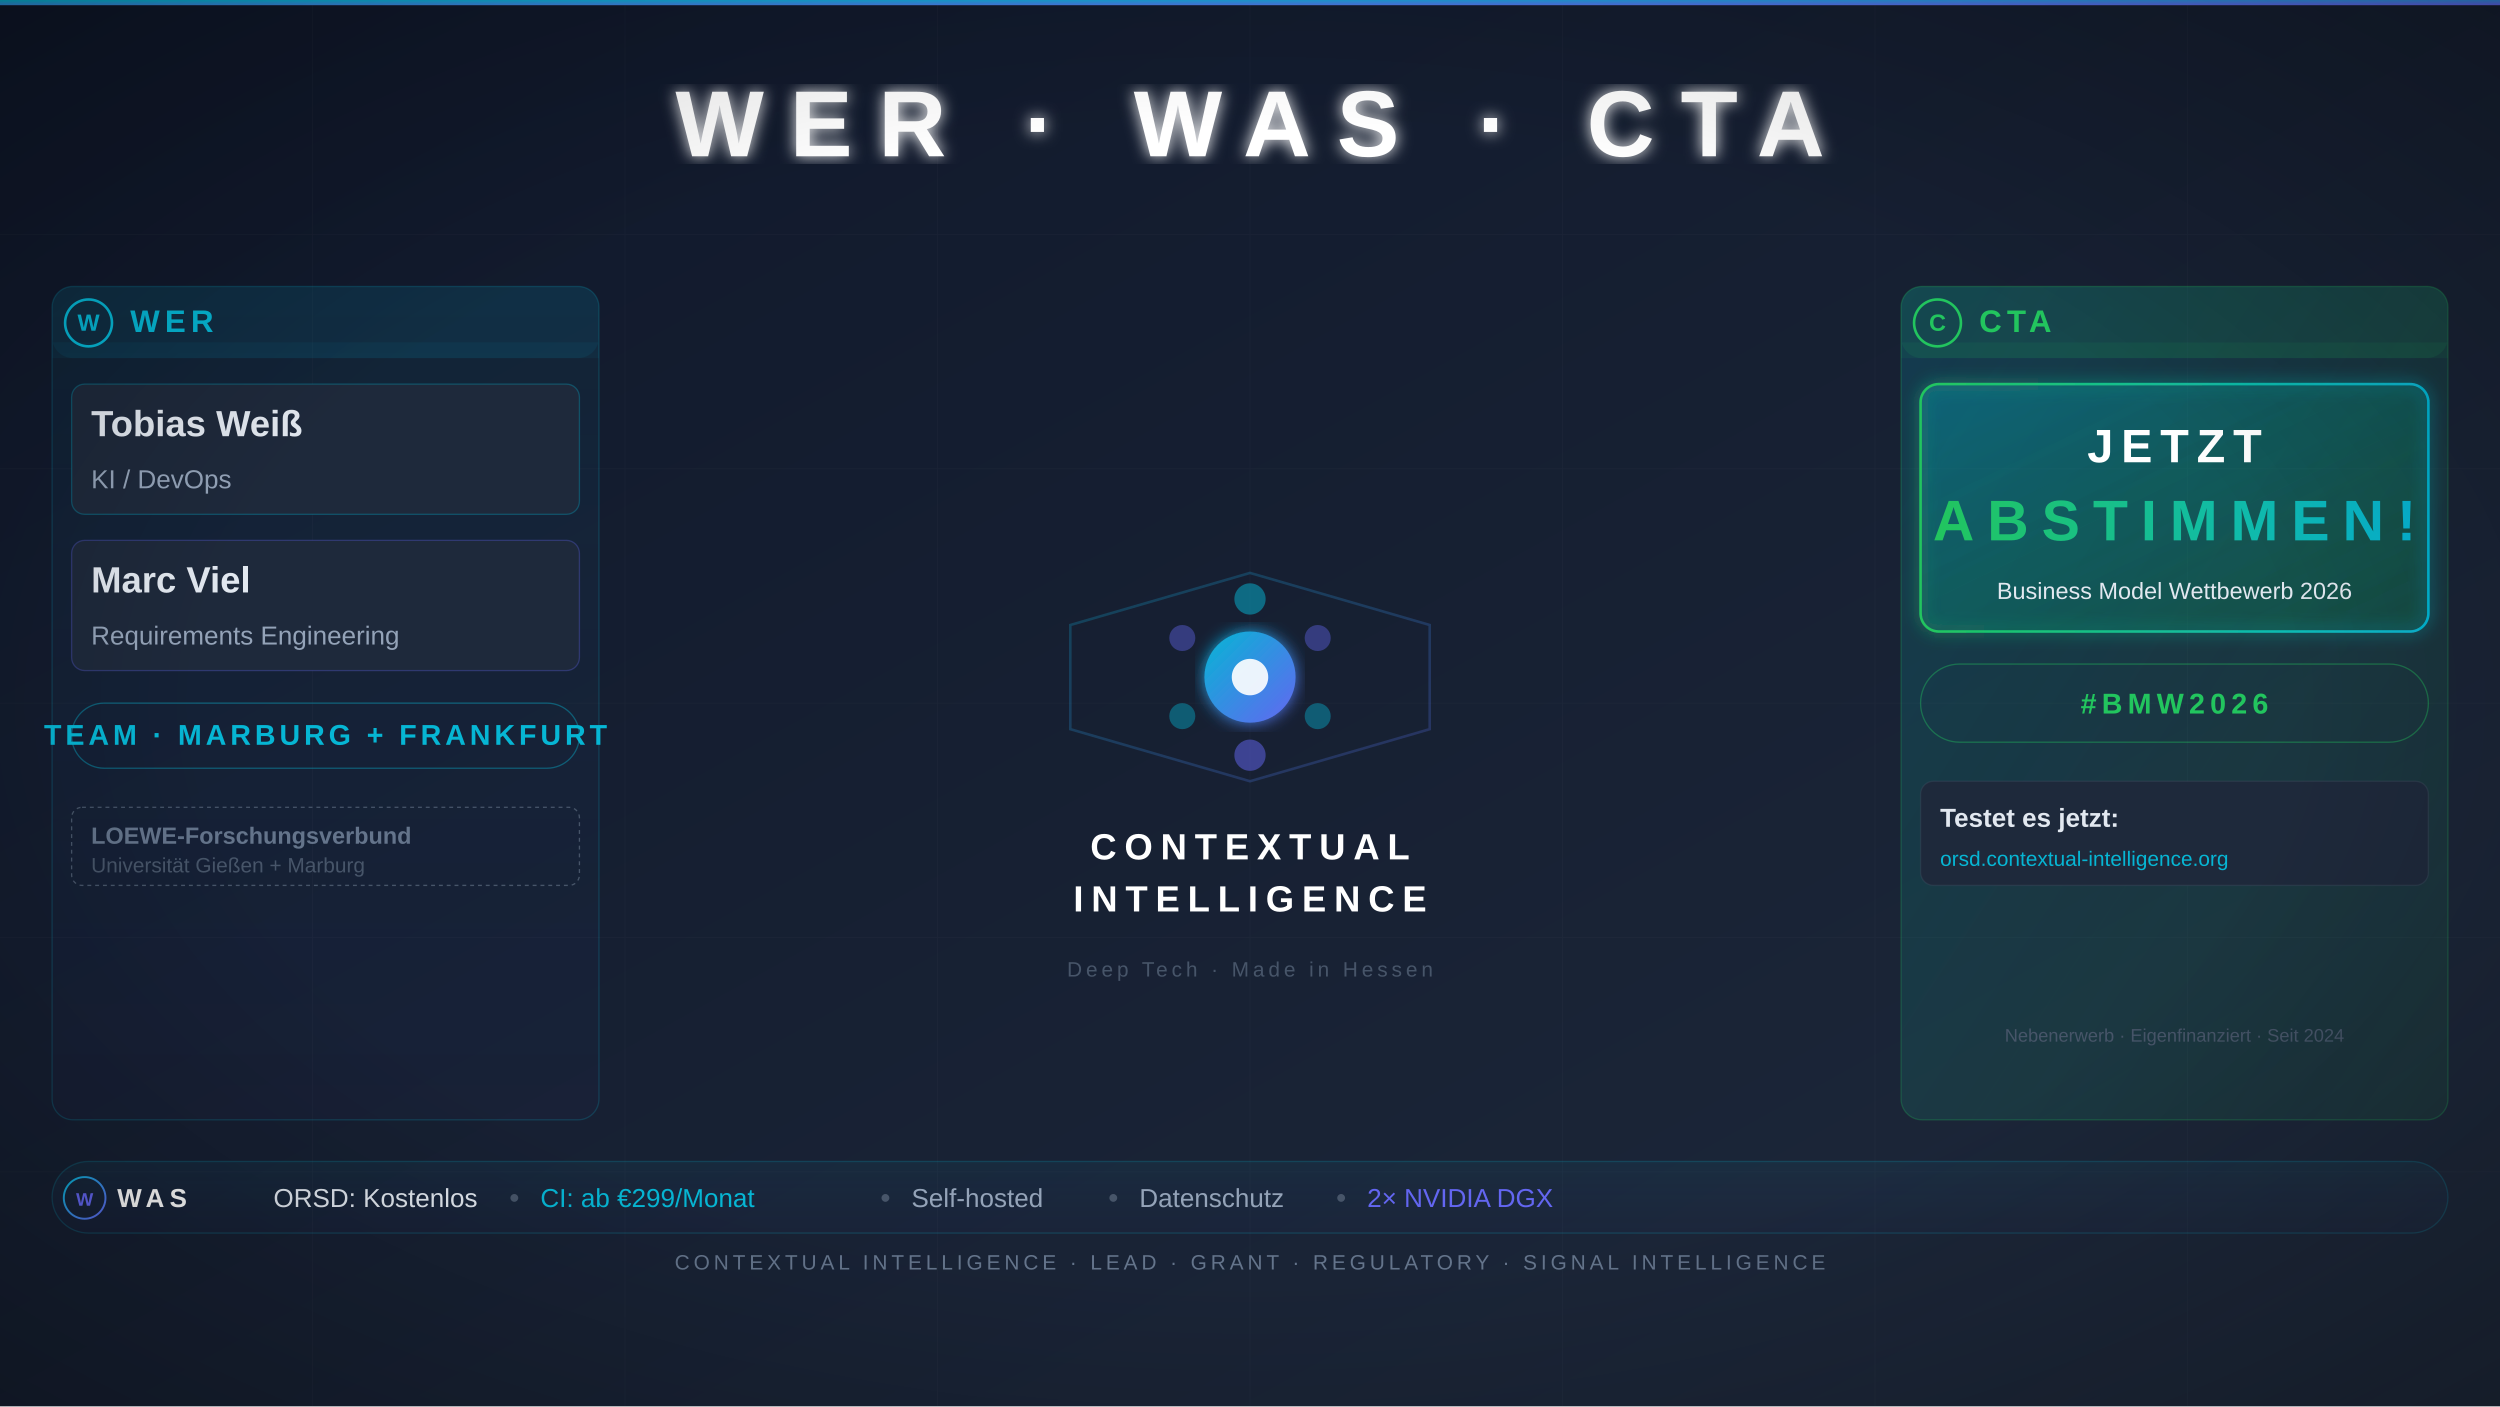
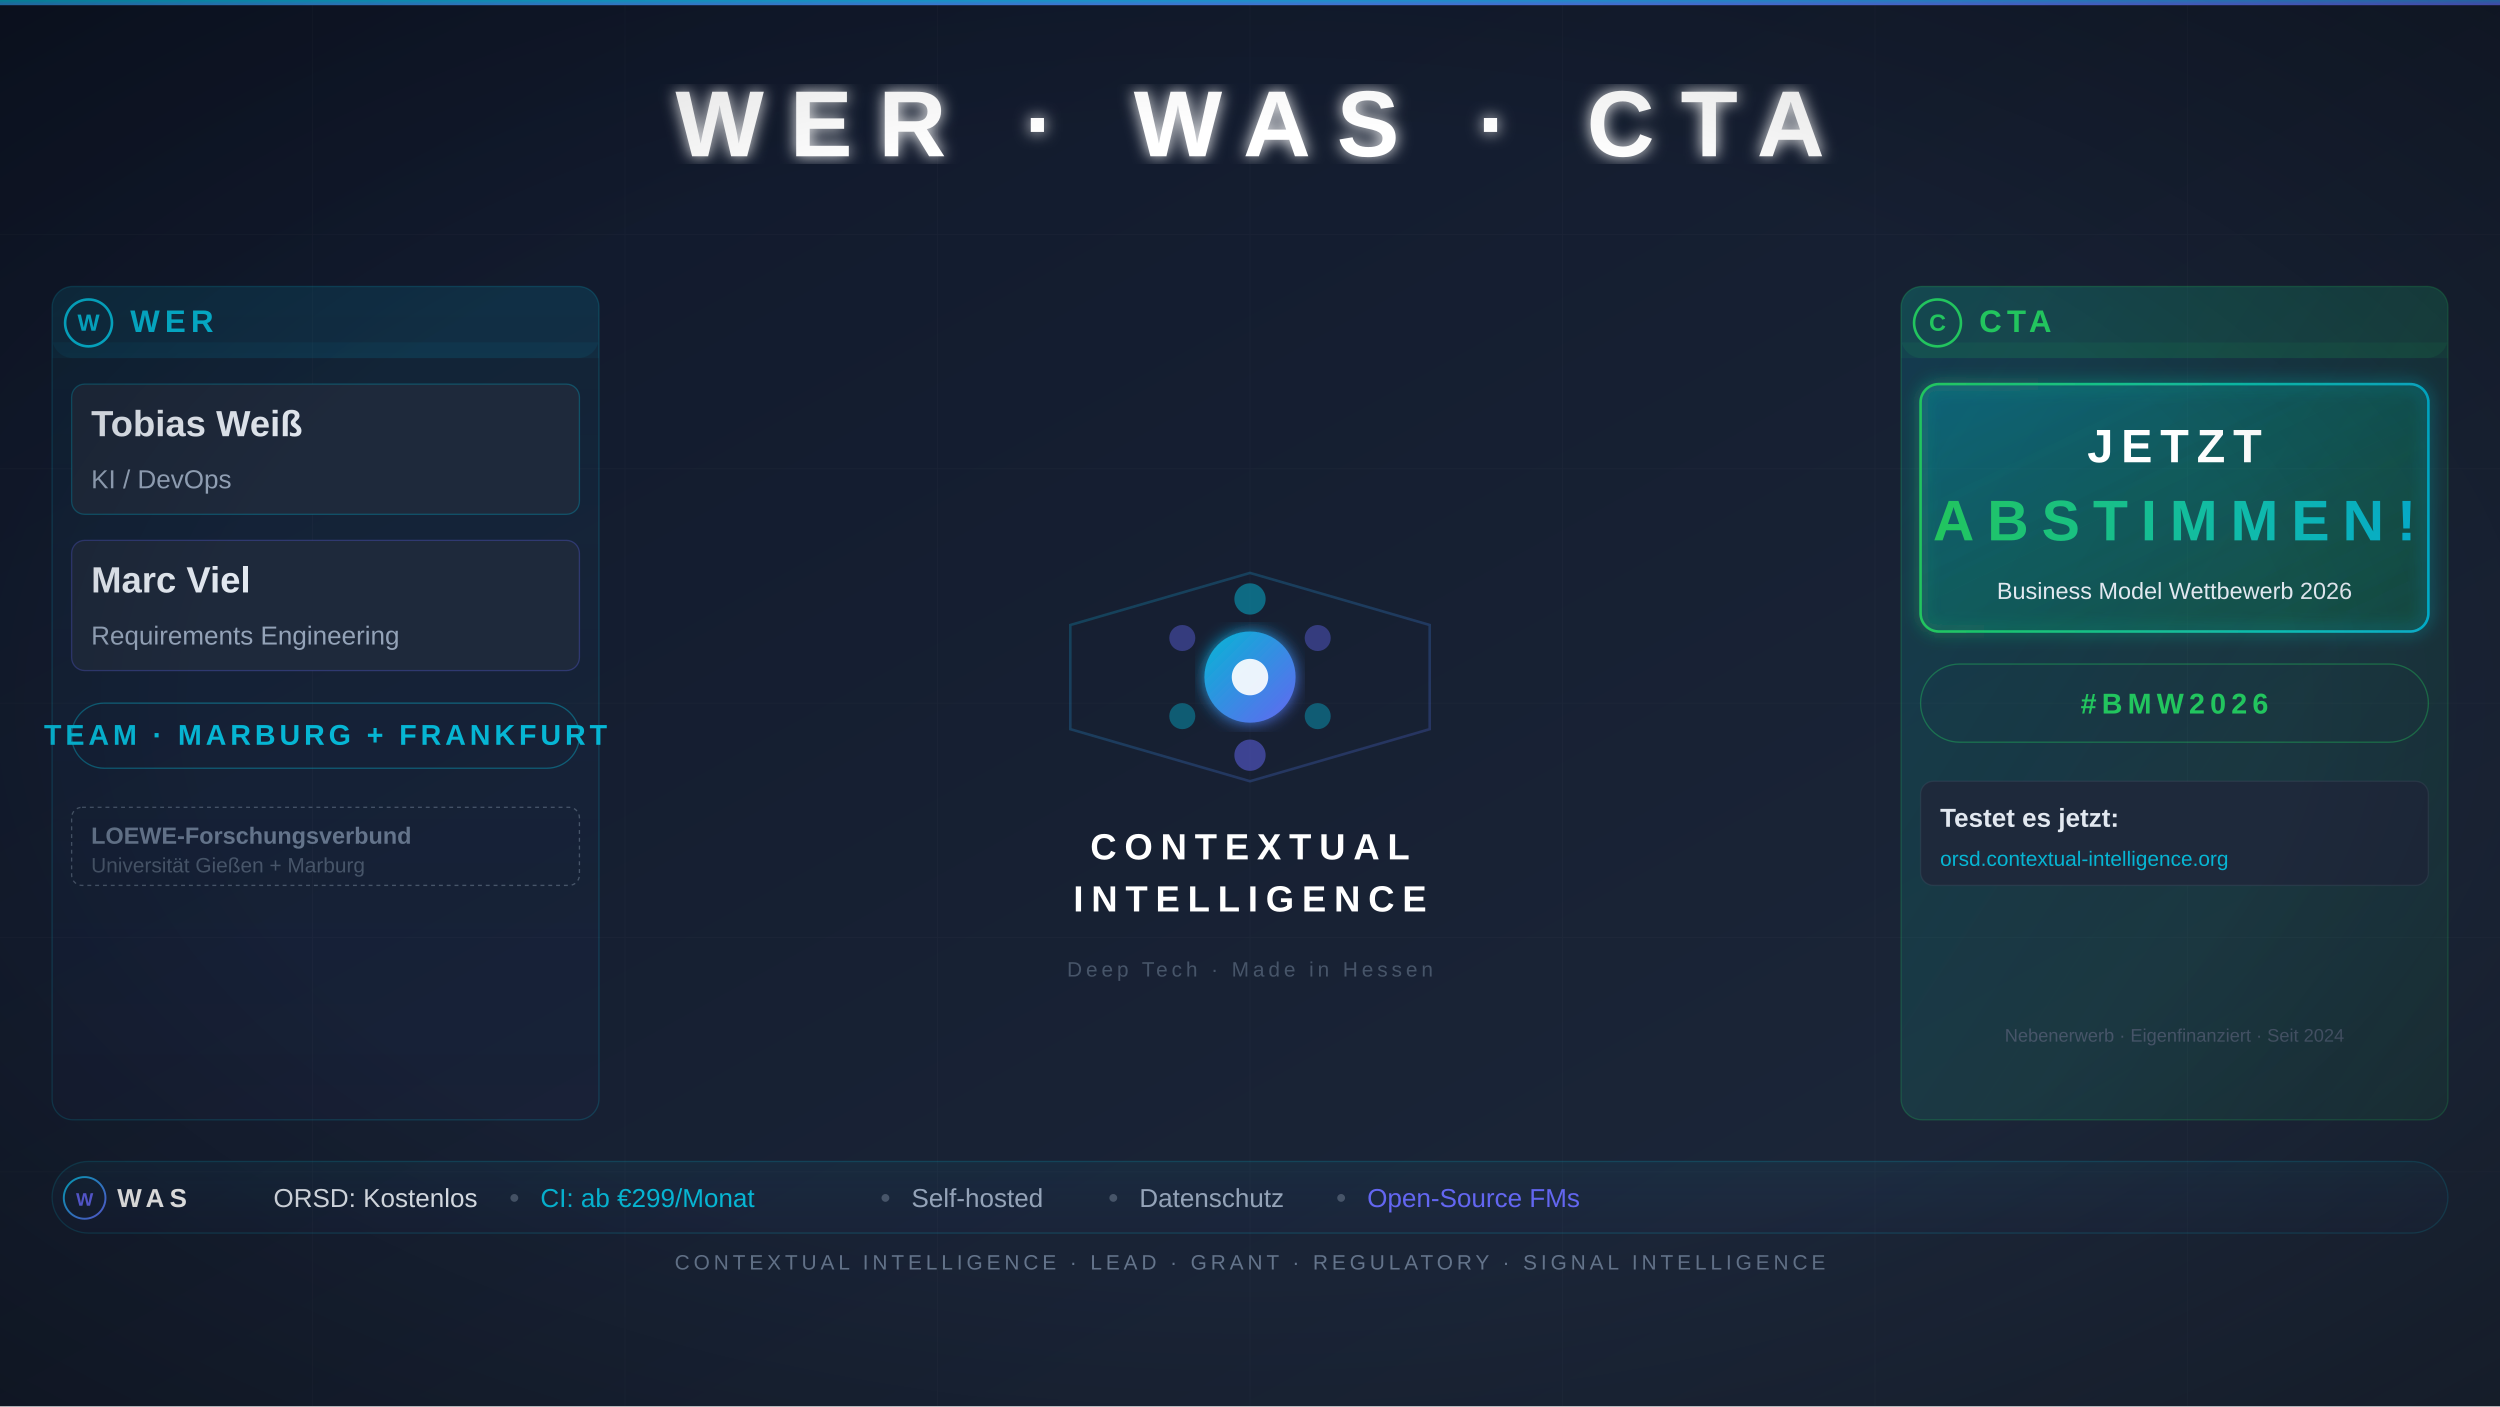
<svg xmlns="http://www.w3.org/2000/svg" viewBox="0 0 1920 1080" width="1920" height="1080">
  <defs>
    <linearGradient id="bg" x1="0%" y1="0%" x2="100%" y2="100%">
      <stop offset="0%" stop-color="#0f172a" />
      <stop offset="100%" stop-color="#1e293b" />
    </linearGradient>
    <linearGradient id="accent" x1="0%" y1="0%" x2="100%" y2="100%">
      <stop offset="0%" stop-color="#06b6d4" />
      <stop offset="100%" stop-color="#6366f1" />
    </linearGradient>
    <linearGradient id="colBg" x1="0%" y1="0%" x2="0%" y2="100%">
      <stop offset="0%" stop-color="#06b6d4" stop-opacity="0.06" />
      <stop offset="100%" stop-color="#6366f1" stop-opacity="0.02" />
    </linearGradient>
    <linearGradient id="ctaGrad" x1="0%" y1="0%" x2="100%" y2="100%">
      <stop offset="0%" stop-color="#06b6d4" stop-opacity="0.18" />
      <stop offset="100%" stop-color="#22c55e" stop-opacity="0.08" />
    </linearGradient>
    <linearGradient id="votingGrad" x1="0%" y1="0%" x2="100%" y2="0%">
      <stop offset="0%" stop-color="#22c55e" />
      <stop offset="100%" stop-color="#06b6d4" />
    </linearGradient>
    <filter id="glow">
      <feGaussianBlur stdDeviation="6" result="b" />
      <feMerge>
        <feMergeNode in="b" />
        <feMergeNode in="SourceGraphic" />
      </feMerge>
    </filter>
    <filter id="softGlow">
      <feGaussianBlur stdDeviation="40" result="b" />
      <feMerge>
        <feMergeNode in="b" />
        <feMergeNode in="SourceGraphic" />
      </feMerge>
    </filter>
    <radialGradient id="vignette" cx="50%" cy="50%" r="75%">
      <stop offset="55%" stop-color="#000" stop-opacity="0" />
      <stop offset="100%" stop-color="#000" stop-opacity="0.35" />
    </radialGradient>
  </defs>
  <rect width="1920" height="1080" fill="url(#bg)" />
  <g opacity="0.03" stroke="#ffffff" stroke-width="0.5">
    <line x1="0" y1="180" x2="1920" y2="180" />
    <line x1="0" y1="360" x2="1920" y2="360" />
    <line x1="0" y1="540" x2="1920" y2="540" />
    <line x1="0" y1="720" x2="1920" y2="720" />
    <line x1="0" y1="900" x2="1920" y2="900" />
    <line x1="240" y1="0" x2="240" y2="1080" />
    <line x1="480" y1="0" x2="480" y2="1080" />
    <line x1="720" y1="0" x2="720" y2="1080" />
    <line x1="960" y1="0" x2="960" y2="1080" />
    <line x1="1200" y1="0" x2="1200" y2="1080" />
    <line x1="1440" y1="0" x2="1440" y2="1080" />
    <line x1="1680" y1="0" x2="1680" y2="1080" />
  </g>
  <rect x="0" y="0" width="1920" height="4" fill="url(#accent)" />
  <text x="960" y="120" font-family="'Segoe UI','Helvetica Neue',Arial,sans-serif" font-size="72" font-weight="700" fill="#ffffff" letter-spacing="20" text-anchor="middle" filter="url(#glow)">WER · WAS · CTA</text>
  <line x1="760" y1="150" x2="1160" y2="150" stroke="url(#accent)" stroke-width="2" stroke-linecap="round" />
  <g transform="translate(40, 220)">
    <rect x="0" y="0" width="420" height="640" rx="16" fill="url(#colBg)" stroke="#06b6d4" stroke-width="1" stroke-opacity="0.2" />
    <rect x="0" y="0" width="420" height="55" rx="16" fill="#06b6d4" fill-opacity="0.08" />
    <rect x="0" y="43" width="420" height="12" fill="#06b6d4" fill-opacity="0.06" />
    <circle cx="28" cy="28" r="18" fill="none" stroke="#06b6d4" stroke-width="2" />
    <text x="28" y="34" font-family="Arial,sans-serif" font-size="18" fill="#06b6d4" text-anchor="middle" font-weight="700">W</text>
    <text x="60" y="35" font-family="'Segoe UI',Arial,sans-serif" font-size="24" font-weight="700" fill="#06b6d4" letter-spacing="4">WER</text>
    <rect x="15" y="75" width="390" height="100" rx="10" fill="#1e293b" stroke="#06b6d4" stroke-width="1" stroke-opacity="0.3" />
    <text x="30" y="115" font-family="'Segoe UI',Arial,sans-serif" font-size="28" font-weight="700" fill="#e2e8f0">Tobias Weiß</text>
    <text x="30" y="155" font-family="'Segoe UI',Arial,sans-serif" font-size="20" fill="#94a3b8">KI / DevOps</text>
    <rect x="15" y="195" width="390" height="100" rx="10" fill="#1e293b" stroke="#6366f1" stroke-width="1" stroke-opacity="0.3" />
    <text x="30" y="235" font-family="'Segoe UI',Arial,sans-serif" font-size="28" font-weight="700" fill="#e2e8f0">Marc Viel</text>
    <text x="30" y="275" font-family="'Segoe UI',Arial,sans-serif" font-size="20" fill="#94a3b8">Requirements Engineering</text>
    <rect x="15" y="320" width="390" height="50" rx="25" fill="none" stroke="#06b6d4" stroke-width="1" stroke-opacity="0.4" />
    <text x="210" y="352" font-family="'Segoe UI',Arial,sans-serif" font-size="22" font-weight="700" fill="#06b6d4" text-anchor="middle" letter-spacing="3">TEAM · MARBURG + FRANKFURT</text>
    <rect x="15" y="400" width="390" height="60" rx="8" fill="none" stroke="#475569" stroke-width="1" stroke-dasharray="3" />
    <text x="30" y="428" font-family="'Segoe UI',Arial,sans-serif" font-size="18" font-weight="600" fill="#64748b">LOEWE-Forschungsverbund</text>
    <text x="30" y="450" font-family="'Segoe UI',Arial,sans-serif" font-size="16" fill="#475569">Universität Gießen + Marburg</text>
  </g>
  <g transform="translate(960, 520)">
    <polygon points="0,-80 138,-40 138,40 0,80 -138,40 -138,-40" fill="none" stroke="url(#accent)" stroke-width="2" opacity="0.25" />
    <circle cx="0" cy="0" r="35" fill="url(#accent)" filter="url(#glow)" />
    <circle cx="0" cy="0" r="14" fill="#ffffff" opacity="0.9" />
    <circle cx="0" cy="-60" r="12" fill="#06b6d4" opacity="0.5" />
    <circle cx="52" cy="-30" r="10" fill="#6366f1" opacity="0.4" />
    <circle cx="52" cy="30" r="10" fill="#06b6d4" opacity="0.4" />
    <circle cx="0" cy="60" r="12" fill="#6366f1" opacity="0.5" />
    <circle cx="-52" cy="30" r="10" fill="#06b6d4" opacity="0.4" />
    <circle cx="-52" cy="-30" r="10" fill="#6366f1" opacity="0.4" />
  </g>
  <text x="960" y="660" font-family="'Segoe UI','Helvetica Neue',Arial,sans-serif" font-size="28" font-weight="700" fill="#ffffff" letter-spacing="6" text-anchor="middle">CONTEXTUAL</text>
  <text x="960" y="700" font-family="'Segoe UI','Helvetica Neue',Arial,sans-serif" font-size="28" font-weight="700" fill="#ffffff" letter-spacing="6" text-anchor="middle">INTELLIGENCE</text>
  <text x="960" y="750" font-family="'Segoe UI',Arial,sans-serif" font-size="16" fill="#475569" letter-spacing="3" text-anchor="middle">Deep Tech · Made in Hessen</text>
  <g transform="translate(1460, 220)">
    <rect x="0" y="0" width="420" height="640" rx="16" fill="url(#ctaGrad)" stroke="#22c55e" stroke-width="1" stroke-opacity="0.25" />
    <rect x="0" y="0" width="420" height="55" rx="16" fill="#22c55e" fill-opacity="0.1" />
    <rect x="0" y="43" width="420" height="12" fill="#22c55e" fill-opacity="0.08" />
    <circle cx="28" cy="28" r="18" fill="none" stroke="#22c55e" stroke-width="2" />
    <text x="28" y="34" font-family="Arial,sans-serif" font-size="18" fill="#22c55e" text-anchor="middle" font-weight="700">C</text>
    <text x="60" y="35" font-family="'Segoe UI',Arial,sans-serif" font-size="24" font-weight="700" fill="#22c55e" letter-spacing="4">CTA</text>
    <rect x="15" y="75" width="390" height="190" rx="14" fill="url(#ctaGrad)" stroke="url(#votingGrad)" stroke-width="2" filter="url(#glow)" />
    <text x="210" y="135" font-family="'Segoe UI',Arial,sans-serif" font-size="36" font-weight="700" fill="#ffffff" text-anchor="middle" letter-spacing="6">JETZT</text>
    <text x="210" y="195" font-family="'Segoe UI',Arial,sans-serif" font-size="44" font-weight="800" fill="url(#votingGrad)" text-anchor="middle" letter-spacing="10">ABSTIMMEN!</text>
    <text x="210" y="240" font-family="'Segoe UI',Arial,sans-serif" font-size="18" fill="#e2e8f0" text-anchor="middle">Business Model Wettbewerb 2026</text>
    <rect x="15" y="290" width="390" height="60" rx="30" fill="none" stroke="#22c55e" stroke-width="1" stroke-opacity="0.4" />
    <text x="210" y="328" font-family="'Segoe UI',Arial,sans-serif" font-size="22" font-weight="700" fill="#22c55e" text-anchor="middle" letter-spacing="4">#BMW2026</text>
    <rect x="15" y="380" width="390" height="80" rx="10" fill="#1e293b" stroke="#475569" stroke-width="1" stroke-opacity="0.3" />
    <text x="30" y="415" font-family="'Segoe UI',Arial,sans-serif" font-size="20" font-weight="700" fill="#e2e8f0">Testet es jetzt:</text>
    <text x="30" y="445" font-family="'Segoe UI',Arial,sans-serif" font-size="16" fill="#06b6d4">orsd.contextual-intelligence.org</text>
    <text x="210" y="580" font-family="'Segoe UI',Arial,sans-serif" font-size="14" fill="#475569" text-anchor="middle">Nebenerwerb · Eigenfinanziert · Seit 2024</text>
  </g>
  <g transform="translate(0, 880)">
    <line x1="0" y1="0" x2="1920" y2="0" stroke="url(#accent)" stroke-width="1" stroke-opacity="0.12" />
    <rect x="40" y="12" width="1840" height="55" rx="28" fill="url(#colBg)" stroke="#06b6d4" stroke-width="1" stroke-opacity="0.2" />
    <circle cx="65" cy="40" r="16" fill="none" stroke="url(#accent)" stroke-width="1.5" />
    <text x="65" y="46" font-family="Arial,sans-serif" font-size="14" fill="#6366f1" text-anchor="middle" font-weight="700">W</text>
    <text x="90" y="47" font-family="'Segoe UI',Arial,sans-serif" font-size="20" font-weight="700" fill="#ffffff" letter-spacing="4">WAS</text>
    <text x="210" y="47" font-family="'Segoe UI',Arial,sans-serif" font-size="20" fill="#e2e8f0">ORSD: Kostenlos</text>
    <circle cx="395" cy="40" r="3" fill="#475569" />
    <text x="415" y="47" font-family="'Segoe UI',Arial,sans-serif" font-size="20" fill="#06b6d4">CI: ab €299/Monat</text>
    <circle cx="680" cy="40" r="3" fill="#475569" />
    <text x="700" y="47" font-family="'Segoe UI',Arial,sans-serif" font-size="20" fill="#94a3b8">Self-hosted</text>
    <circle cx="855" cy="40" r="3" fill="#475569" />
    <text x="875" y="47" font-family="'Segoe UI',Arial,sans-serif" font-size="20" fill="#94a3b8">Datenschutz</text>
    <circle cx="1030" cy="40" r="3" fill="#475569" />
-     <text x="1050" y="47" font-family="'Segoe UI',Arial,sans-serif" font-size="20" fill="#6366f1">2× NVIDIA DGX</text>
+     <text x="1050" y="47" font-family="'Segoe UI',Arial,sans-serif" font-size="20" fill="#6366f1">Open-Source FMs</text>
    <text x="960" y="95" font-family="'Segoe UI',Arial,sans-serif" font-size="16" fill="#64748b" letter-spacing="3" text-anchor="middle">CONTEXTUAL INTELLIGENCE · LEAD · GRANT · REGULATORY · SIGNAL INTELLIGENCE</text>
  </g>
  <rect width="1920" height="1080" fill="url(#vignette)" pointer-events="none" />
</svg>
